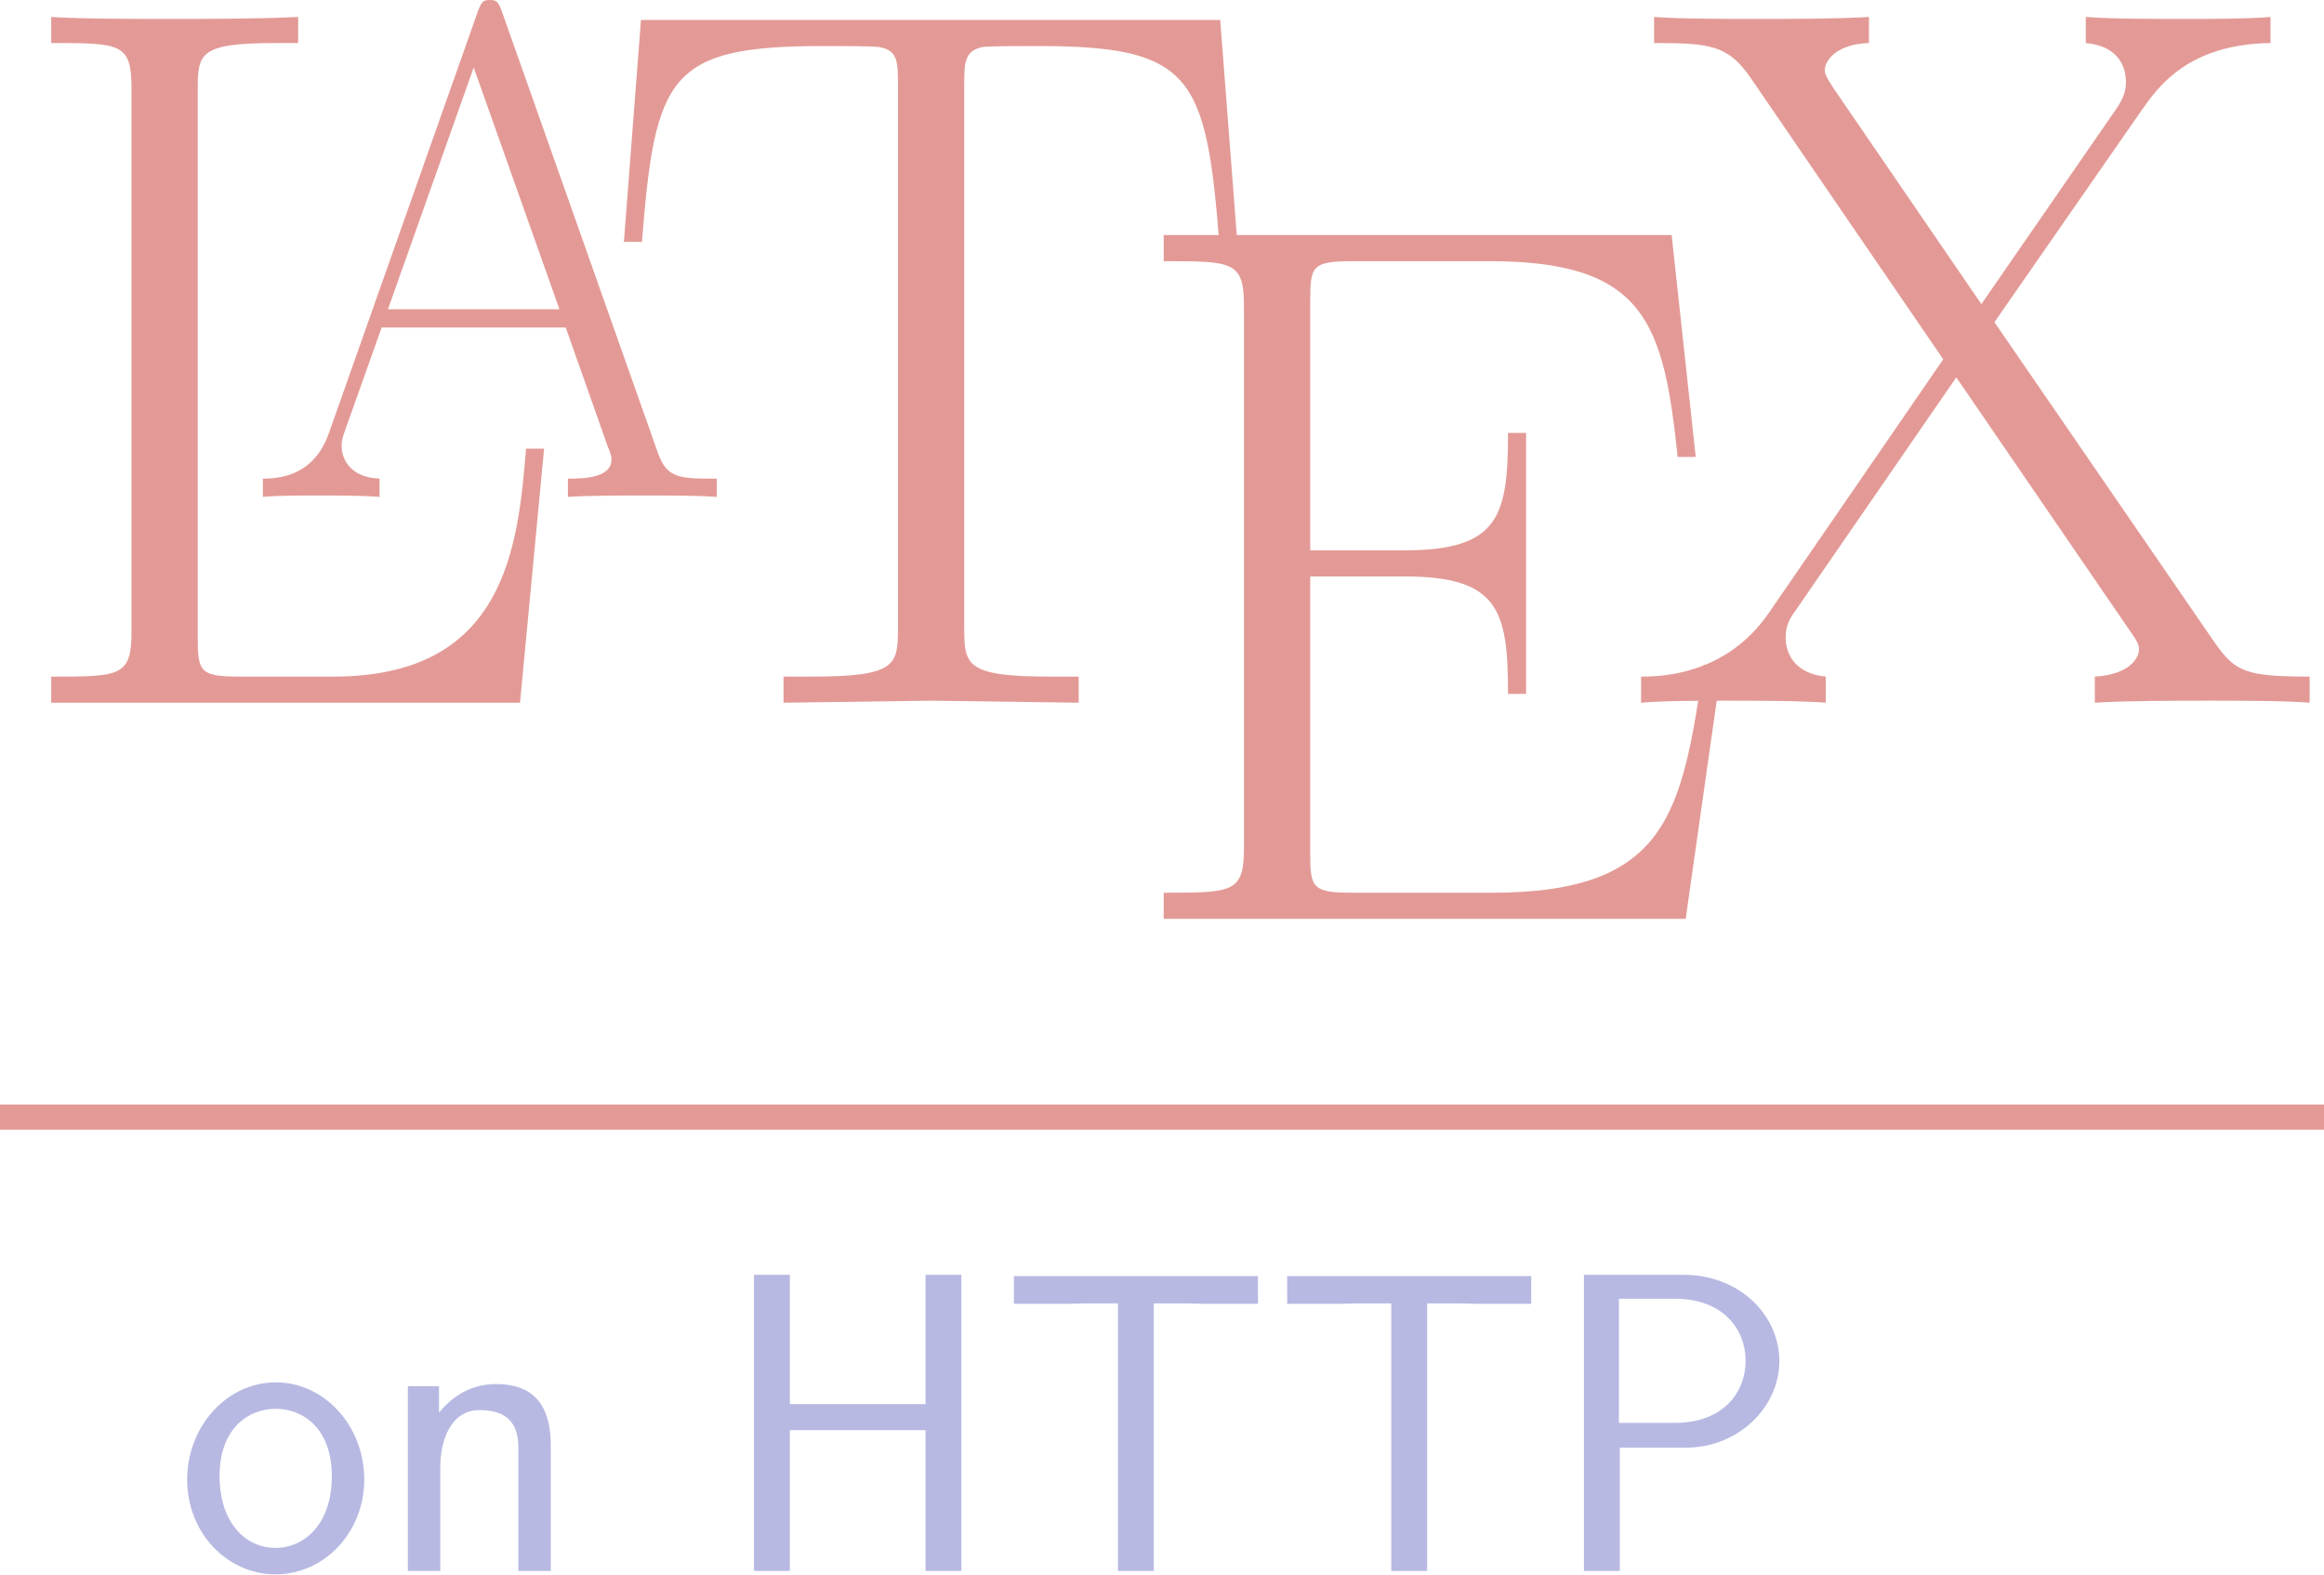
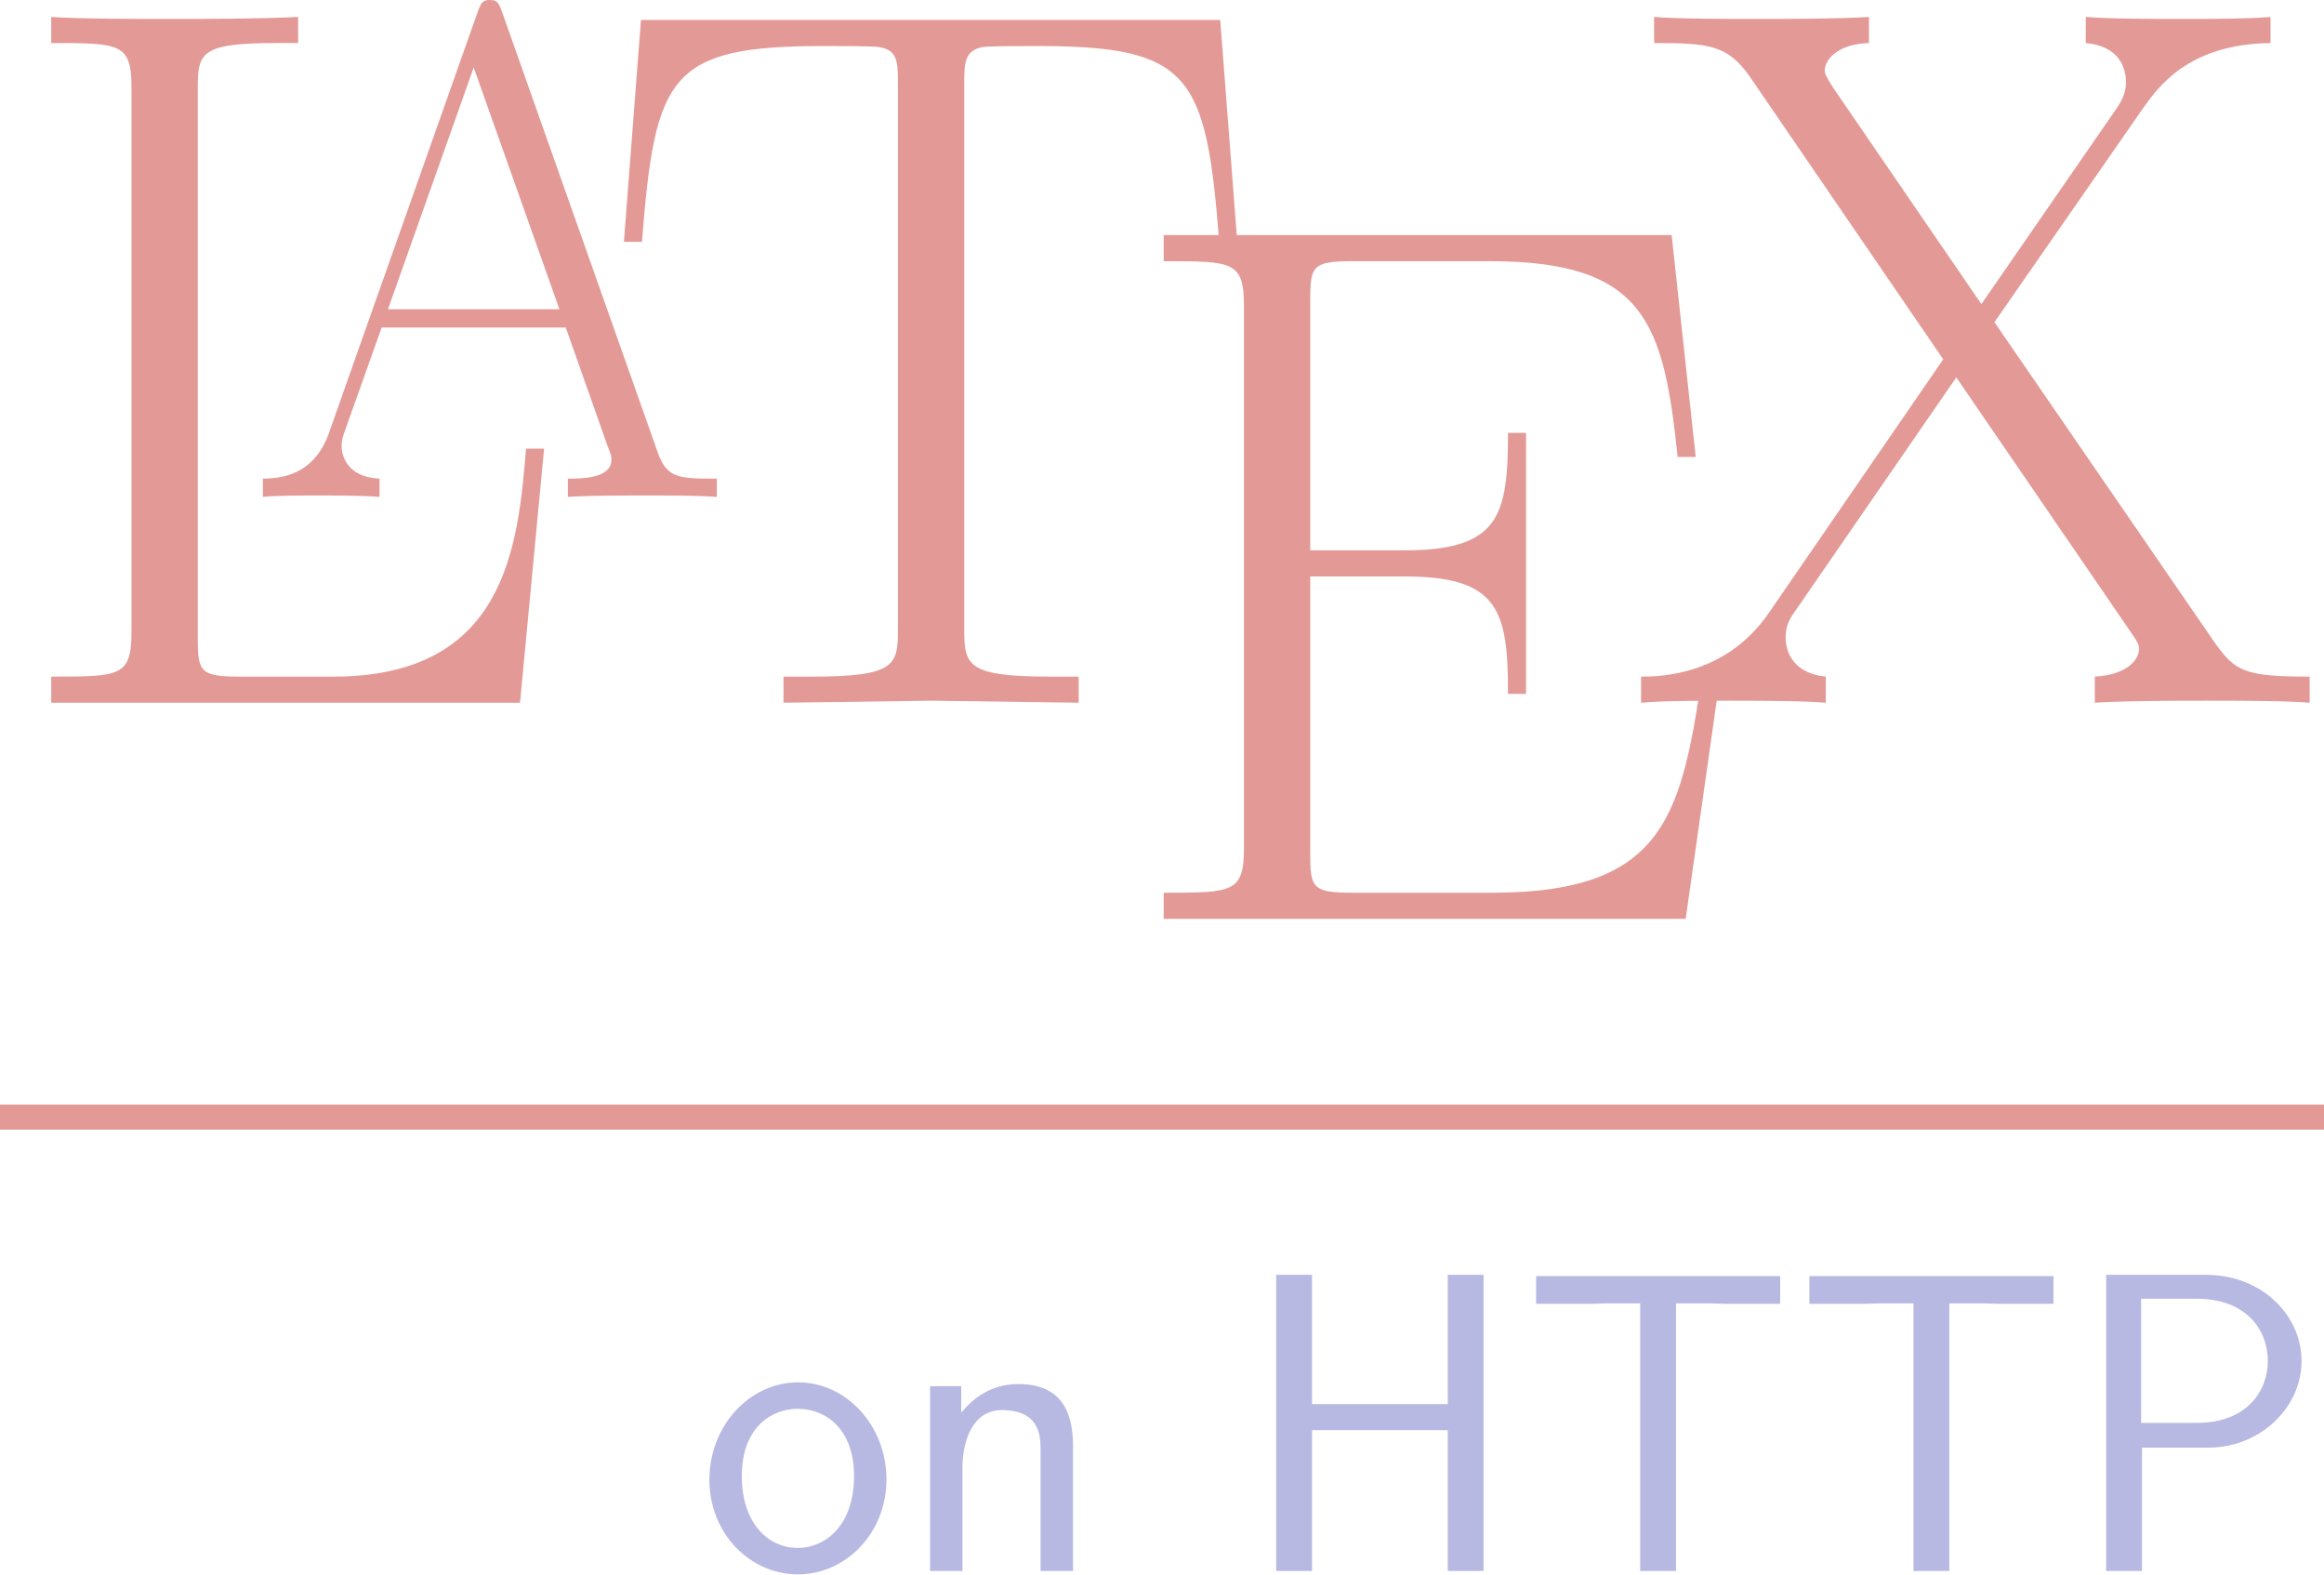
<svg xmlns="http://www.w3.org/2000/svg" xmlns:xlink="http://www.w3.org/1999/xlink" version="1.1" width="92.254pt" height="62.486pt" viewBox="-70.007 -70.671 92.254 62.486">
  <defs>
    <path id="g0-72" d="M9.722 0V-11.754H8.299V-6.622H2.913V-11.754H1.49V0H2.913V-5.589H8.299V0H9.722Z" />
    <path id="g0-80" d="M9.264-8.333C9.264-10.162 7.672-11.754 5.47-11.754H1.507V0H2.93V-4.895H5.572C7.604-4.895 9.264-6.47 9.264-8.333ZM7.926-8.333C7.926-7.181 7.13-5.877 5.098-5.877H2.896V-10.805H5.098C7.063-10.805 7.926-9.569 7.926-8.333Z" />
    <path id="g0-84" d="M10.264-10.602V-11.703H.576V-10.602H2.693C2.896-10.602 3.099-10.619 3.303-10.619H4.708V0H6.131V-10.619H7.537C7.74-10.619 7.943-10.602 8.146-10.602H10.264Z" />
    <path id="g0-110" d="M6.927 0V-4.945C6.927-6.012 6.673-7.418 4.759-7.418C3.675-7.418 2.964-6.859 2.49-6.283V-7.333H1.253V0H2.54V-4.099C2.54-5.166 2.947-6.385 4.099-6.385C5.589-6.385 5.64-5.386 5.64-4.81V0H6.927Z" />
    <path id="g0-111" d="M7.486-3.624C7.486-5.792 5.877-7.486 3.98-7.486C2.032-7.486 .457-5.741 .457-3.624C.457-1.473 2.083 .135 3.963 .135C5.894 .135 7.486-1.524 7.486-3.624ZM6.199-3.76C6.199-1.846 5.098-.915 3.963-.915C2.778-.915 1.744-1.914 1.744-3.76C1.744-5.725 2.947-6.436 3.963-6.436C5.064-6.436 6.199-5.657 6.199-3.76Z" />
    <use id="g2-69" xlink:href="#g1-69" transform="scale(1.428578)" />
    <use id="g2-76" xlink:href="#g1-76" transform="scale(1.428578)" />
    <use id="g2-84" xlink:href="#g1-84" transform="scale(1.428578)" />
    <use id="g2-88" xlink:href="#g1-88" transform="scale(1.428578)" />
    <path id="g1-65" d="M18.662 0V-.725C17.183-.725 16.681-.725 16.319-1.757L10.126-19.276C9.987-19.638 9.931-19.722 9.652-19.722S9.317-19.638 9.178-19.276L3.264-2.538C2.734-1.032 1.618-.725 .642-.725V0C1.144-.056 2.26-.056 2.79-.056C3.487-.056 4.603-.056 5.272 0V-.725C3.961-.781 3.766-1.674 3.766-2.008C3.766-2.26 3.822-2.399 3.877-2.566L5.356-6.723H12.664L14.338-1.981C14.478-1.646 14.478-1.59 14.478-1.478C14.478-.725 13.278-.725 12.748-.725V0C13.557-.056 15.008-.056 15.872-.056C16.598-.056 17.992-.056 18.662 0ZM12.413-7.448H5.607L9.01-17.044L12.413-7.448Z" />
    <path id="g1-69" d="M16.932-7.058H16.43C15.817-2.957 15.454-.725 10.544-.725H6.667C5.551-.725 5.495-.865 5.495-1.813V-9.512H8.118C10.74-9.512 10.991-8.564 10.991-6.249H11.493V-13.501H10.991C10.991-11.186 10.74-10.238 8.118-10.238H5.495V-17.183C5.495-18.132 5.551-18.271 6.667-18.271H10.489C14.812-18.271 15.315-16.542 15.705-12.832H16.207L15.538-18.997H1.423V-18.271C3.347-18.271 3.654-18.271 3.654-17.016V-1.981C3.654-.725 3.347-.725 1.423-.725V0H15.928L16.932-7.058Z" />
    <path id="g1-76" d="M15.119-7.058H14.617C14.394-4.296 14.031-.725 9.261-.725H6.667C5.551-.725 5.495-.865 5.495-1.813V-17.044C5.495-18.048 5.551-18.327 7.671-18.327H8.285V-19.052C7.141-18.997 5.802-18.997 4.659-18.997C3.794-18.997 2.232-18.997 1.423-19.052V-18.327C3.347-18.327 3.654-18.327 3.654-17.072V-1.981C3.654-.725 3.347-.725 1.423-.725V0H14.45L15.119-7.058Z" />
    <path id="g1-84" d="M17.825-12.804L17.351-18.969H1.255L.781-12.804H1.283C1.646-17.435 2.036-18.244 6.332-18.244C6.834-18.244 7.643-18.244 7.866-18.216C8.396-18.132 8.396-17.797 8.396-17.156V-2.036C8.396-1.032 8.313-.725 5.997-.725H5.216V0L9.317-.056L13.418 0V-.725H12.637C10.321-.725 10.238-1.032 10.238-2.036V-17.156C10.238-17.769 10.238-18.104 10.74-18.216C10.963-18.244 11.772-18.244 12.274-18.244C16.542-18.244 16.96-17.435 17.323-12.804H17.825Z" />
    <path id="g1-88" d="M18.941 0V-.725C17.156-.725 16.877-.865 16.319-1.646L10.182-10.572L14.31-16.514C14.729-17.1 15.566-18.299 17.853-18.327V-19.052C17.211-18.997 16.151-18.997 15.482-18.997C14.561-18.997 13.418-18.997 12.72-19.052V-18.327C13.613-18.244 13.836-17.686 13.836-17.239C13.836-16.905 13.697-16.681 13.501-16.402L9.819-11.074L5.691-17.1C5.495-17.407 5.467-17.49 5.467-17.574C5.467-17.825 5.774-18.299 6.695-18.327V-19.052C5.802-18.997 4.435-18.997 3.515-18.997C2.79-18.997 1.395-18.997 .725-19.052V-18.327C2.26-18.327 2.762-18.271 3.375-17.407L8.759-9.54L3.905-2.483C2.706-.753 .893-.725 .363-.725V0C1.004-.056 2.064-.056 2.734-.056C3.487-.056 4.798-.056 5.495 0V-.725C4.631-.809 4.38-1.367 4.38-1.813C4.38-2.176 4.519-2.371 4.659-2.566L9.122-9.038L13.976-1.953C14.199-1.646 14.199-1.562 14.199-1.478C14.199-1.255 13.948-.781 12.971-.725V0C13.864-.056 15.231-.056 16.151-.056C16.877-.056 18.271-.056 18.941 0Z" />
  </defs>
  <g id="page1">
    <g fill="#e39a96">
      <use x="-70.007" y="-42.781" xlink:href="#g2-76" />
      <use x="-60.213" y="-50.949" xlink:href="#g1-65" />
      <use x="-46.356" y="-42.781" xlink:href="#g2-84" />
      <use x="-25.846" y="-34.203" xlink:href="#g2-69" />
      <use x="-5.381" y="-42.781" xlink:href="#g2-88" />
    </g>
    <rect x="-70.007" y="-26.831" height=".996" width="92.254" fill="#e39a96" />
    <g fill="#b7b9e2">
-       <use x="-63.034" y="-8.32" xlink:href="#g0-111" />
-       <use x="-55.07" y="-8.32" xlink:href="#g0-110" />
-       <use x="-41.566" y="-8.32" xlink:href="#g0-72" />
-       <use x="-30.336" y="-8.32" xlink:href="#g0-84" />
-       <use x="-19.487" y="-8.32" xlink:href="#g0-84" />
-       <use x="-8.638" y="-8.32" xlink:href="#g0-80" />
+       <use x="-42.304" y="-8.32" xlink:href="#g0-111" />
+       <use x="-34.34" y="-8.32" xlink:href="#g0-110" />
+       <use x="-20.837" y="-8.32" xlink:href="#g0-72" />
+       <use x="-9.606" y="-8.32" xlink:href="#g0-84" />
+       <use x="1.243" y="-8.32" xlink:href="#g0-84" />
+       <use x="12.092" y="-8.32" xlink:href="#g0-80" />
    </g>
  </g>
</svg>
